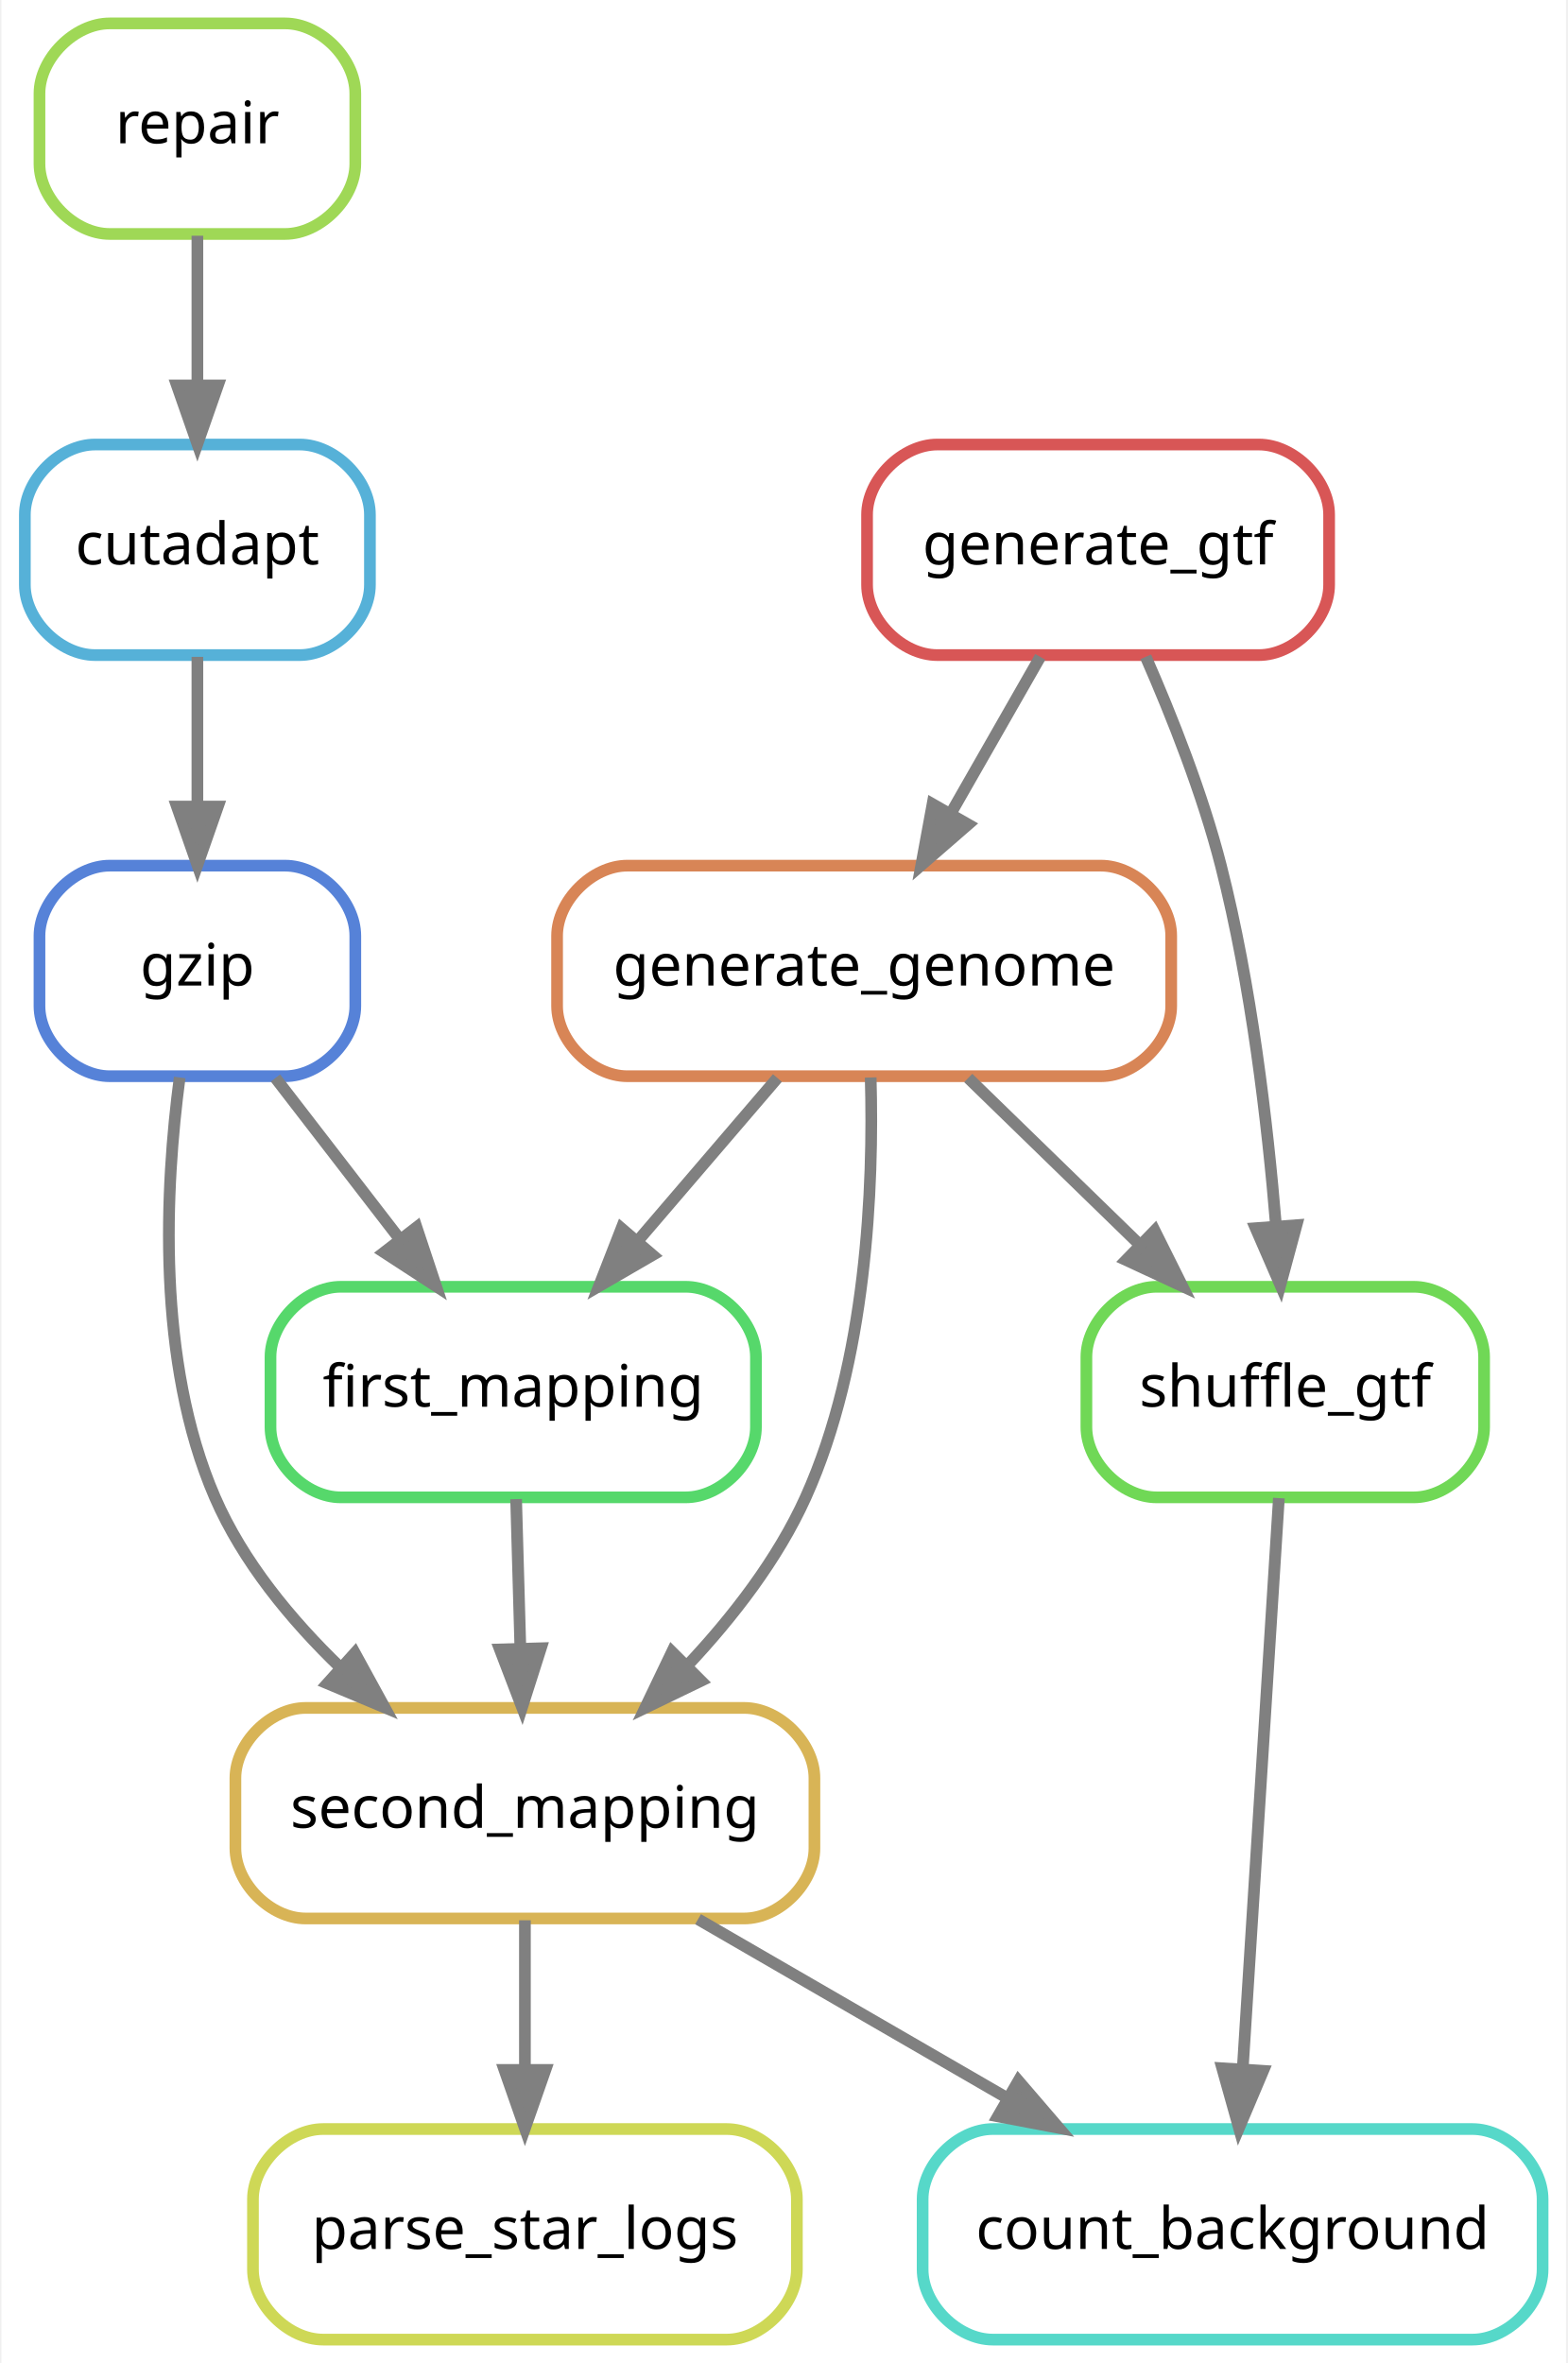
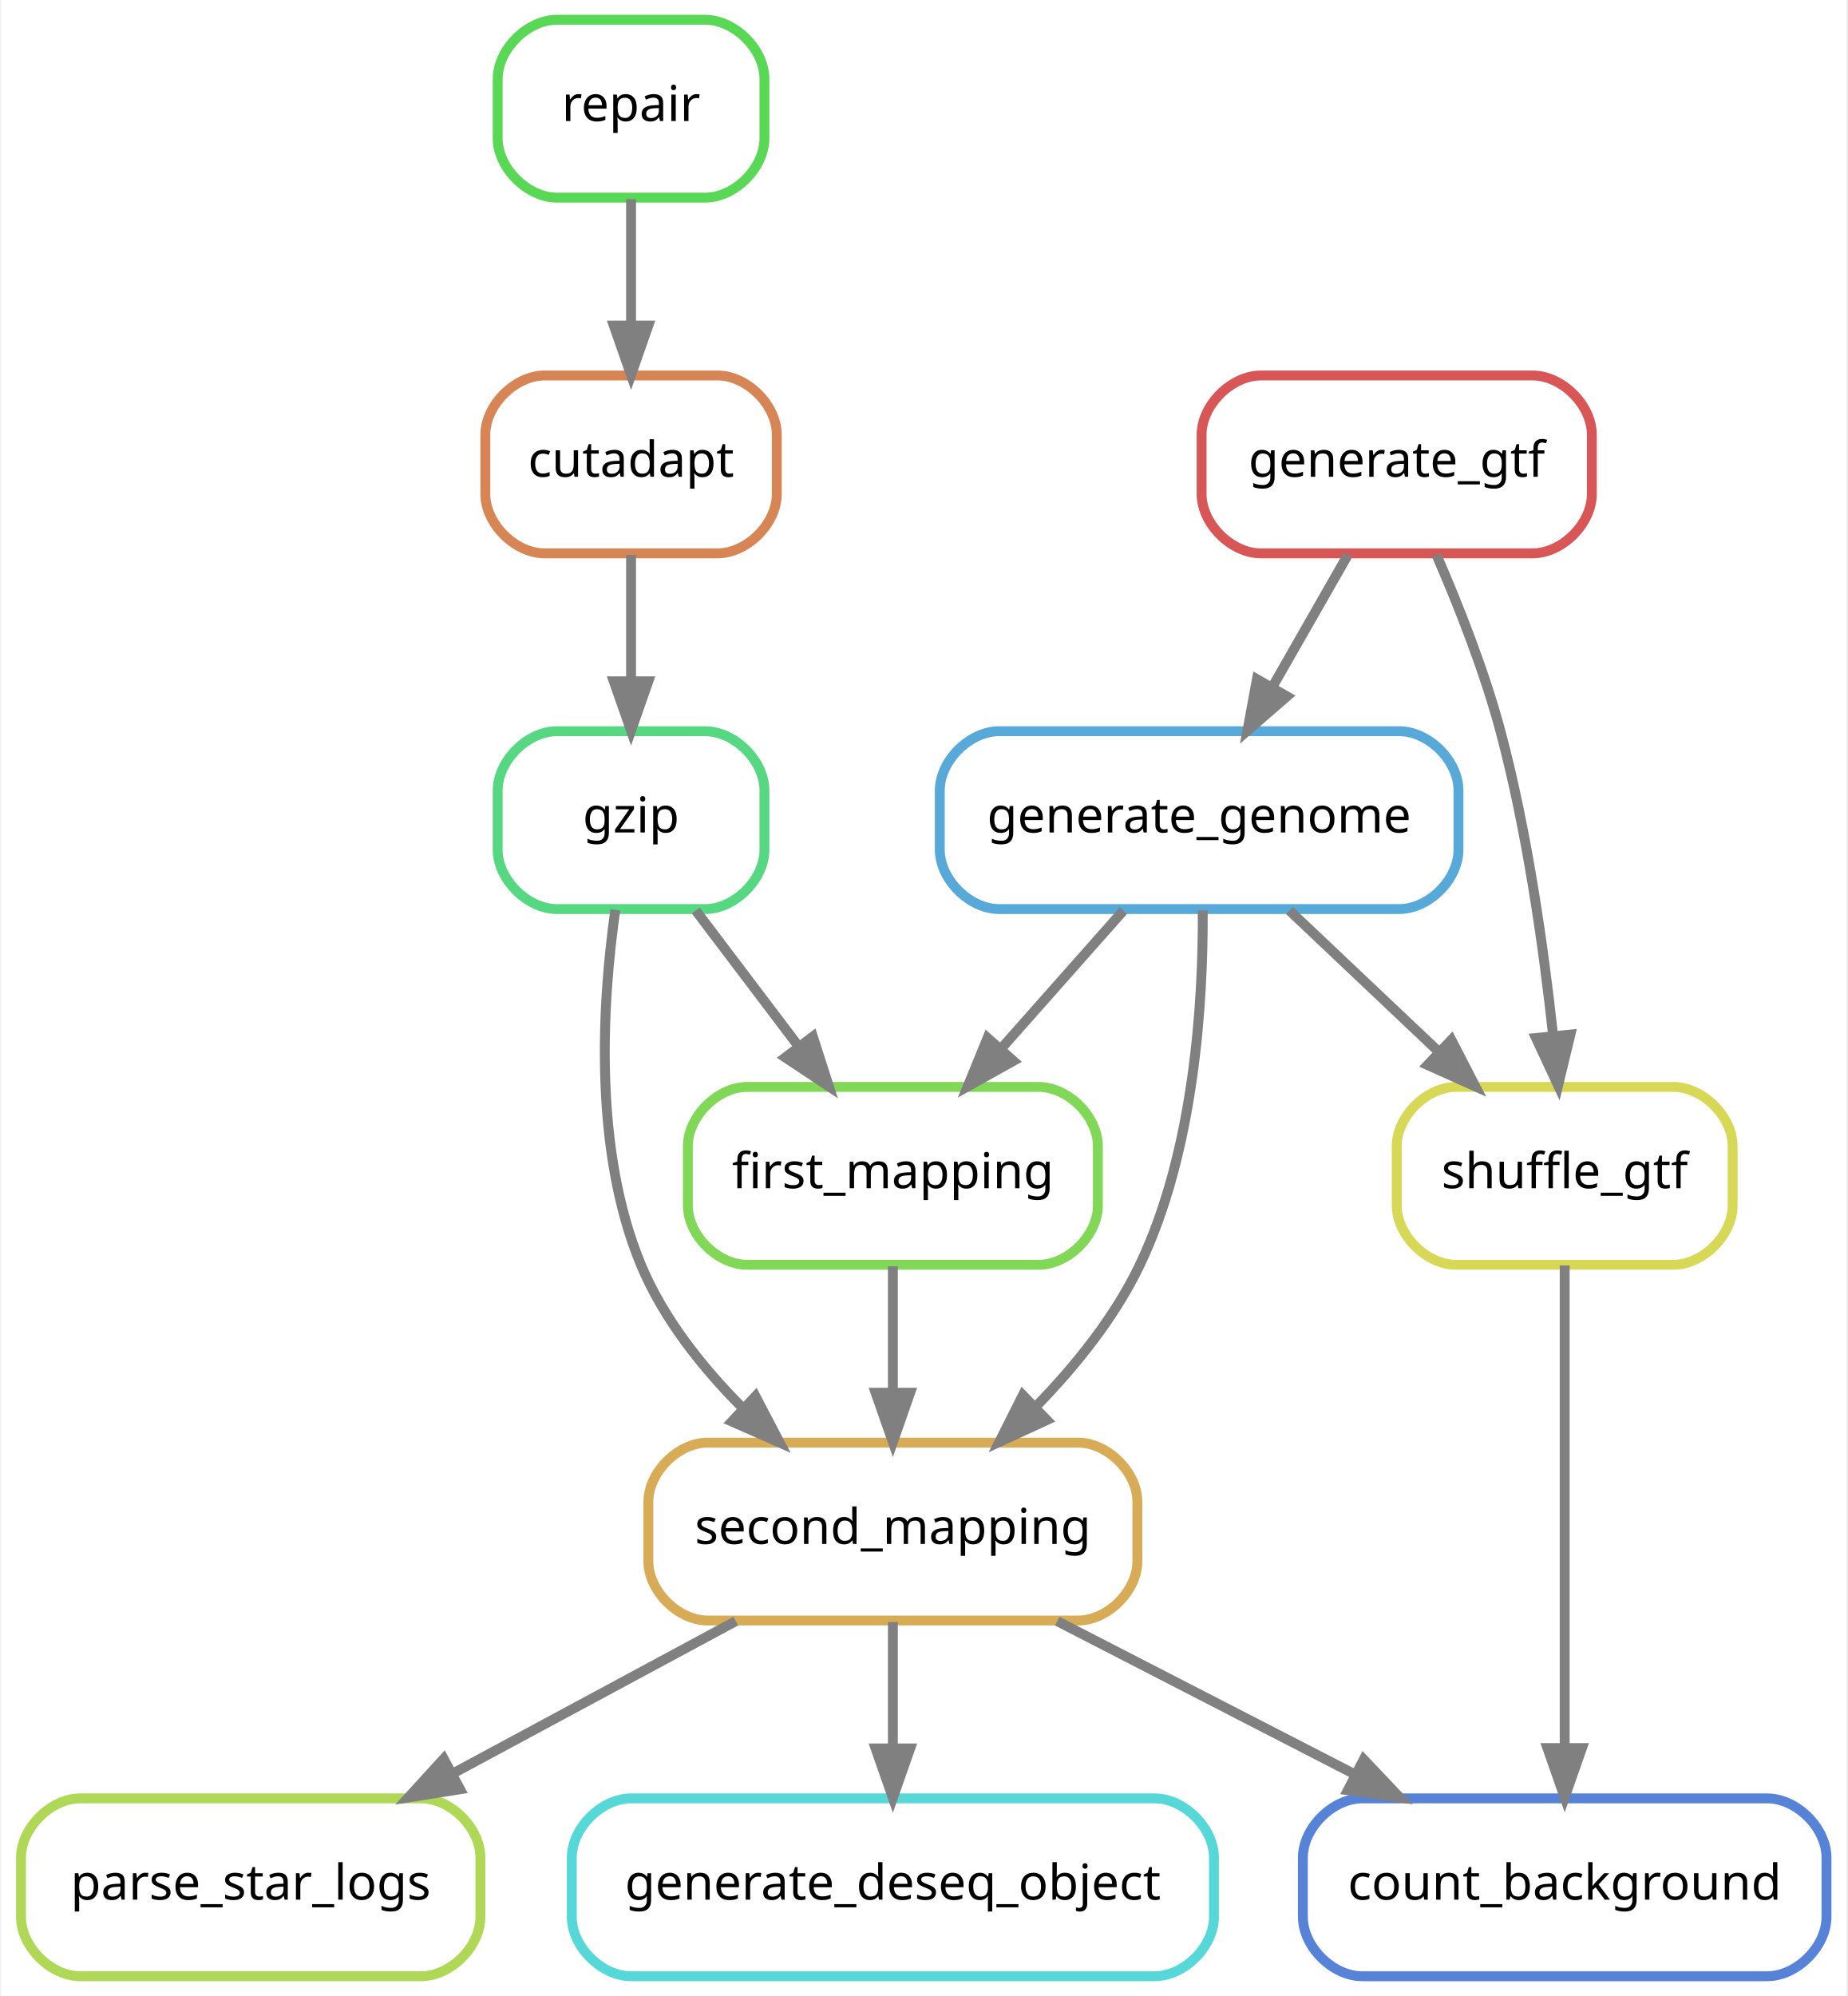
- <svg xmlns="http://www.w3.org/2000/svg" width="268pt" height="404pt" viewBox="0.00 0.00 267.50 404.00">
+ <svg xmlns="http://www.w3.org/2000/svg" width="374pt" height="404pt" viewBox="0.00 0.00 373.50 404.00">
  <g id="graph0" class="graph" transform="scale(1 1) rotate(0) translate(4 400)">
-     <polygon fill="white" stroke="none" points="-4,4 -4,-400 263.5,-400 263.5,4 -4,4" />
+     <polygon fill="white" stroke="none" points="-4,4 -4,-400 369.5,-400 369.5,4 -4,4" />
    <g id="node1" class="node">
-       <path fill="none" stroke="#ced856" stroke-width="2" d="M120,-36C120,-36 51,-36 51,-36 45,-36 39,-30 39,-24 39,-24 39,-12 39,-12 39,-6 45,-0 51,-0 51,-0 120,-0 120,-0 126,-0 132,-6 132,-12 132,-12 132,-24 132,-24 132,-30 126,-36 120,-36" />
-       <text text-anchor="middle" x="85.5" y="-15.5" font-family="sans" font-size="10.00">parse_star_logs</text>
+       <path fill="none" stroke="#56d8d8" stroke-width="2" d="M229.5,-36C229.5,-36 123.5,-36 123.5,-36 117.5,-36 111.5,-30 111.5,-24 111.5,-24 111.5,-12 111.5,-12 111.5,-6 117.5,-0 123.5,-0 123.5,-0 229.5,-0 229.5,-0 235.5,-0 241.5,-6 241.5,-12 241.5,-12 241.5,-24 241.5,-24 241.5,-30 235.5,-36 229.5,-36" />
+       <text text-anchor="middle" x="176.5" y="-15.5" font-family="sans" font-size="10.00">generate_deseq_object</text>
    </g>
    <g id="node2" class="node">
-       <path fill="none" stroke="#56d8c9" stroke-width="2" d="M247.5,-36C247.5,-36 165.5,-36 165.5,-36 159.5,-36 153.5,-30 153.5,-24 153.5,-24 153.5,-12 153.5,-12 153.5,-6 159.5,-0 165.5,-0 165.5,-0 247.5,-0 247.5,-0 253.5,-0 259.5,-6 259.5,-12 259.5,-12 259.5,-24 259.5,-24 259.5,-30 253.5,-36 247.5,-36" />
-       <text text-anchor="middle" x="206.5" y="-15.5" font-family="sans" font-size="10.00">count_background</text>
+       <path fill="none" stroke="#afd856" stroke-width="2" d="M81,-36C81,-36 12,-36 12,-36 6,-36 7.10543e-15,-30 7.10543e-15,-24 7.10543e-15,-24 7.10543e-15,-12 7.10543e-15,-12 7.10543e-15,-6 6,-0 12,-0 12,-0 81,-0 81,-0 87,-0 93,-6 93,-12 93,-12 93,-24 93,-24 93,-30 87,-36 81,-36" />
+       <text text-anchor="middle" x="46.5" y="-15.5" font-family="sans" font-size="10.00">parse_star_logs</text>
    </g>
    <g id="node3" class="node">
-       <path fill="none" stroke="#d8b456" stroke-width="2" d="M123,-108C123,-108 48,-108 48,-108 42,-108 36,-102 36,-96 36,-96 36,-84 36,-84 36,-78 42,-72 48,-72 48,-72 123,-72 123,-72 129,-72 135,-78 135,-84 135,-84 135,-96 135,-96 135,-102 129,-108 123,-108" />
-       <text text-anchor="middle" x="85.5" y="-87.5" font-family="sans" font-size="10.00">second_mapping</text>
+       <path fill="none" stroke="#5682d8" stroke-width="2" d="M353.5,-36C353.5,-36 271.5,-36 271.5,-36 265.5,-36 259.5,-30 259.5,-24 259.5,-24 259.5,-12 259.5,-12 259.5,-6 265.5,-0 271.5,-0 271.5,-0 353.5,-0 353.5,-0 359.5,-0 365.5,-6 365.5,-12 365.5,-12 365.5,-24 365.5,-24 365.5,-30 359.5,-36 353.5,-36" />
+       <text text-anchor="middle" x="312.5" y="-15.5" font-family="sans" font-size="10.00">count_background</text>
+     </g>
+     <g id="node4" class="node">
+       <path fill="none" stroke="#d8ac56" stroke-width="2" d="M214,-108C214,-108 139,-108 139,-108 133,-108 127,-102 127,-96 127,-96 127,-84 127,-84 127,-78 133,-72 139,-72 139,-72 214,-72 214,-72 220,-72 226,-78 226,-84 226,-84 226,-96 226,-96 226,-102 220,-108 214,-108" />
+       <text text-anchor="middle" x="176.5" y="-87.5" font-family="sans" font-size="10.00">second_mapping</text>
    </g>
    <g id="edge1" class="edge">
-       <path fill="none" stroke="grey" stroke-width="2" d="M85.5,-71.697C85.5,-63.983 85.5,-54.712 85.5,-46.112" />
-       <polygon fill="grey" stroke="grey" stroke-width="2" points="89,-46.104 85.5,-36.104 82,-46.104 89,-46.104" />
+       <path fill="none" stroke="grey" stroke-width="2" d="M176.5,-71.697C176.5,-63.983 176.5,-54.712 176.5,-46.112" />
+       <polygon fill="grey" stroke="grey" stroke-width="2" points="180,-46.104 176.5,-36.104 173,-46.104 180,-46.104" />
+     </g>
+     <g id="edge2" class="edge">
+       <path fill="none" stroke="grey" stroke-width="2" d="M144.698,-71.876C127.386,-62.554 105.779,-50.919 87.244,-40.939" />
+       <polygon fill="grey" stroke="grey" stroke-width="2" points="88.888,-37.849 78.424,-36.19 85.569,-44.013 88.888,-37.849" />
    </g>
    <g id="edge3" class="edge">
-       <path fill="none" stroke="grey" stroke-width="2" d="M115.1,-71.876C131.067,-62.639 150.96,-51.131 168.106,-41.212" />
-       <polygon fill="grey" stroke="grey" stroke-width="2" points="169.883,-44.227 176.786,-36.19 166.378,-38.168 169.883,-44.227" />
-     </g>
-     <g id="node4" class="node">
-       <path fill="none" stroke="#70d856" stroke-width="2" d="M237.5,-180C237.5,-180 193.5,-180 193.5,-180 187.5,-180 181.5,-174 181.5,-168 181.5,-168 181.5,-156 181.5,-156 181.5,-150 187.5,-144 193.5,-144 193.5,-144 237.5,-144 237.5,-144 243.5,-144 249.5,-150 249.5,-156 249.5,-156 249.5,-168 249.5,-168 249.5,-174 243.5,-180 237.5,-180" />
-       <text text-anchor="middle" x="215.5" y="-159.5" font-family="sans" font-size="10.00">shuffle_gtf</text>
-     </g>
-     <g id="edge2" class="edge">
-       <path fill="none" stroke="grey" stroke-width="2" d="M214.414,-143.871C212.881,-119.67 210.063,-75.211 208.236,-46.393" />
-       <polygon fill="grey" stroke="grey" stroke-width="2" points="211.715,-45.948 207.589,-36.189 204.729,-46.391 211.715,-45.948" />
+       <path fill="none" stroke="grey" stroke-width="2" d="M209.769,-71.876C227.963,-62.512 250.691,-50.814 270.14,-40.803" />
+       <polygon fill="grey" stroke="grey" stroke-width="2" points="271.813,-43.878 279.103,-36.19 268.61,-37.654 271.813,-43.878" />
    </g>
    <g id="node5" class="node">
-       <path fill="none" stroke="#56d86b" stroke-width="2" d="M113,-180C113,-180 54,-180 54,-180 48,-180 42,-174 42,-168 42,-168 42,-156 42,-156 42,-150 48,-144 54,-144 54,-144 113,-144 113,-144 119,-144 125,-150 125,-156 125,-156 125,-168 125,-168 125,-174 119,-180 113,-180" />
-       <text text-anchor="middle" x="83.5" y="-159.5" font-family="sans" font-size="10.00">first_mapping</text>
+       <path fill="none" stroke="#d6d856" stroke-width="2" d="M334.5,-180C334.5,-180 290.5,-180 290.5,-180 284.5,-180 278.5,-174 278.5,-168 278.5,-168 278.5,-156 278.5,-156 278.5,-150 284.5,-144 290.5,-144 290.5,-144 334.5,-144 334.5,-144 340.5,-144 346.5,-150 346.5,-156 346.5,-156 346.5,-168 346.5,-168 346.5,-174 340.5,-180 334.5,-180" />
+       <text text-anchor="middle" x="312.5" y="-159.5" font-family="sans" font-size="10.00">shuffle_gtf</text>
    </g>
    <g id="edge4" class="edge">
-       <path fill="none" stroke="grey" stroke-width="2" d="M83.994,-143.697C84.215,-135.983 84.48,-126.712 84.725,-118.112" />
-       <polygon fill="grey" stroke="grey" stroke-width="2" points="88.224,-118.2 85.011,-108.104 81.227,-118 88.224,-118.2" />
+       <path fill="none" stroke="grey" stroke-width="2" d="M312.5,-143.871C312.5,-119.67 312.5,-75.211 312.5,-46.393" />
+       <polygon fill="grey" stroke="grey" stroke-width="2" points="316,-46.189 312.5,-36.189 309,-46.189 316,-46.189" />
    </g>
    <g id="node6" class="node">
-       <path fill="none" stroke="#d88556" stroke-width="2" d="M184,-252C184,-252 103,-252 103,-252 97,-252 91,-246 91,-240 91,-240 91,-228 91,-228 91,-222 97,-216 103,-216 103,-216 184,-216 184,-216 190,-216 196,-222 196,-228 196,-228 196,-240 196,-240 196,-246 190,-252 184,-252" />
-       <text text-anchor="middle" x="143.5" y="-231.5" font-family="sans" font-size="10.00">generate_genome</text>
+       <path fill="none" stroke="#80d856" stroke-width="2" d="M206,-180C206,-180 147,-180 147,-180 141,-180 135,-174 135,-168 135,-168 135,-156 135,-156 135,-150 141,-144 147,-144 147,-144 206,-144 206,-144 212,-144 218,-150 218,-156 218,-156 218,-168 218,-168 218,-174 212,-180 206,-180" />
+       <text text-anchor="middle" x="176.5" y="-159.5" font-family="sans" font-size="10.00">first_mapping</text>
+     </g>
+     <g id="edge6" class="edge">
+       <path fill="none" stroke="grey" stroke-width="2" d="M176.5,-143.697C176.5,-135.983 176.5,-126.712 176.5,-118.112" />
+       <polygon fill="grey" stroke="grey" stroke-width="2" points="180,-118.104 176.5,-108.104 173,-118.104 180,-118.104" />
+     </g>
+     <g id="node7" class="node">
+       <path fill="none" stroke="#56d882" stroke-width="2" d="M138.5,-252C138.5,-252 108.5,-252 108.5,-252 102.5,-252 96.5,-246 96.5,-240 96.5,-240 96.5,-228 96.5,-228 96.5,-222 102.5,-216 108.5,-216 108.5,-216 138.5,-216 138.5,-216 144.5,-216 150.5,-222 150.5,-228 150.5,-228 150.5,-240 150.5,-240 150.5,-246 144.5,-252 138.5,-252" />
+       <text text-anchor="middle" x="123.5" y="-231.5" font-family="sans" font-size="10.00">gzip</text>
+     </g>
+     <g id="edge7" class="edge">
+       <path fill="none" stroke="grey" stroke-width="2" d="M120.316,-215.845C117.68,-197.345 115.762,-167.402 125.5,-144 130.007,-133.168 137.848,-123.285 146.049,-115.064" />
+       <polygon fill="grey" stroke="grey" stroke-width="2" points="148.686,-117.391 153.597,-108.003 143.903,-112.279 148.686,-117.391" />
+     </g>
+     <g id="edge11" class="edge">
+       <path fill="none" stroke="grey" stroke-width="2" d="M136.601,-215.697C142.891,-207.389 150.547,-197.277 157.465,-188.141" />
+       <polygon fill="grey" stroke="grey" stroke-width="2" points="160.304,-190.19 163.55,-180.104 154.723,-185.964 160.304,-190.19" />
+     </g>
+     <g id="node8" class="node">
+       <path fill="none" stroke="#56a9d8" stroke-width="2" d="M279,-252C279,-252 198,-252 198,-252 192,-252 186,-246 186,-240 186,-240 186,-228 186,-228 186,-222 192,-216 198,-216 198,-216 279,-216 279,-216 285,-216 291,-222 291,-228 291,-228 291,-240 291,-240 291,-246 285,-252 279,-252" />
+       <text text-anchor="middle" x="238.5" y="-231.5" font-family="sans" font-size="10.00">generate_genome</text>
    </g>
    <g id="edge5" class="edge">
-       <path fill="none" stroke="grey" stroke-width="2" d="M144.618,-215.784C145.143,-197.231 143.989,-167.243 133.5,-144 128.73,-133.431 121.051,-123.519 113.221,-115.191" />
-       <polygon fill="grey" stroke="grey" stroke-width="2" points="115.605,-112.625 106.066,-108.015 110.648,-117.568 115.605,-112.625" />
+       <path fill="none" stroke="grey" stroke-width="2" d="M239.23,-215.72C239.338,-197.113 237.51,-167.078 226.5,-144 221.454,-133.423 213.512,-123.561 205.431,-115.281" />
+       <polygon fill="grey" stroke="grey" stroke-width="2" points="207.673,-112.58 198.05,-108.146 202.808,-117.613 207.673,-112.58" />
    </g>
    <g id="edge8" class="edge">
-       <path fill="none" stroke="grey" stroke-width="2" d="M161.298,-215.697C170.104,-207.135 180.882,-196.656 190.501,-187.304" />
-       <polygon fill="grey" stroke="grey" stroke-width="2" points="193.177,-189.585 197.907,-180.104 188.297,-184.566 193.177,-189.585" />
+       <path fill="none" stroke="grey" stroke-width="2" d="M256.792,-215.697C265.933,-207.05 277.14,-196.449 287.1,-187.027" />
+       <polygon fill="grey" stroke="grey" stroke-width="2" points="289.559,-189.519 294.418,-180.104 284.748,-184.434 289.559,-189.519" />
+     </g>
+     <g id="edge10" class="edge">
+       <path fill="none" stroke="grey" stroke-width="2" d="M223.174,-215.697C215.741,-207.305 206.677,-197.07 198.52,-187.861" />
+       <polygon fill="grey" stroke="grey" stroke-width="2" points="200.9,-185.27 191.65,-180.104 195.66,-189.911 200.9,-185.27" />
+     </g>
+     <g id="node9" class="node">
+       <path fill="none" stroke="#d85656" stroke-width="2" d="M306,-324C306,-324 251,-324 251,-324 245,-324 239,-318 239,-312 239,-312 239,-300 239,-300 239,-294 245,-288 251,-288 251,-288 306,-288 306,-288 312,-288 318,-294 318,-300 318,-300 318,-312 318,-312 318,-318 312,-324 306,-324" />
+       <text text-anchor="middle" x="278.5" y="-303.5" font-family="sans" font-size="10.00">generate_gtf</text>
    </g>
    <g id="edge9" class="edge">
-       <path fill="none" stroke="grey" stroke-width="2" d="M128.669,-215.697C121.475,-207.305 112.703,-197.07 104.81,-187.861" />
-       <polygon fill="grey" stroke="grey" stroke-width="2" points="107.326,-185.419 98.161,-180.104 102.011,-189.975 107.326,-185.419" />
+       <path fill="none" stroke="grey" stroke-width="2" d="M286.547,-287.679C290.979,-277.489 296.229,-264.239 299.5,-252 304.934,-231.666 308.25,-208.072 310.171,-190.287" />
+       <polygon fill="grey" stroke="grey" stroke-width="2" points="313.658,-190.6 311.171,-180.301 306.692,-189.903 313.658,-190.6" />
    </g>
-     <g id="node7" class="node">
-       <path fill="none" stroke="#5682d8" stroke-width="2" d="M44.5,-252C44.5,-252 14.5,-252 14.5,-252 8.5,-252 2.5,-246 2.5,-240 2.5,-240 2.5,-228 2.5,-228 2.5,-222 8.5,-216 14.5,-216 14.5,-216 44.5,-216 44.5,-216 50.5,-216 56.5,-222 56.5,-228 56.5,-228 56.5,-240 56.5,-240 56.5,-246 50.5,-252 44.5,-252" />
-       <text text-anchor="middle" x="29.5" y="-231.5" font-family="sans" font-size="10.00">gzip</text>
+     <g id="edge13" class="edge">
+       <path fill="none" stroke="grey" stroke-width="2" d="M268.612,-287.697C264.011,-279.644 258.44,-269.894 253.347,-260.982" />
+       <polygon fill="grey" stroke="grey" stroke-width="2" points="256.274,-259.05 248.274,-252.104 250.196,-262.523 256.274,-259.05" />
    </g>
-     <g id="edge6" class="edge">
-       <path fill="none" stroke="grey" stroke-width="2" d="M26.472,-215.79C24.012,-197.242 22.404,-167.258 32.5,-144 37.269,-133.014 45.46,-123.076 53.995,-114.854" />
-       <polygon fill="grey" stroke="grey" stroke-width="2" points="56.42,-117.38 61.507,-108.086 51.735,-112.179 56.42,-117.38" />
-     </g>
-     <g id="edge10" class="edge">
-       <path fill="none" stroke="grey" stroke-width="2" d="M42.848,-215.697C49.257,-207.389 57.058,-197.277 64.106,-188.141" />
-       <polygon fill="grey" stroke="grey" stroke-width="2" points="66.968,-190.16 70.305,-180.104 61.426,-185.884 66.968,-190.16" />
-     </g>
-     <g id="node8" class="node">
-       <path fill="none" stroke="#d85656" stroke-width="2" d="M211,-324C211,-324 156,-324 156,-324 150,-324 144,-318 144,-312 144,-312 144,-300 144,-300 144,-294 150,-288 156,-288 156,-288 211,-288 211,-288 217,-288 223,-294 223,-300 223,-300 223,-312 223,-312 223,-318 217,-324 211,-324" />
-       <text text-anchor="middle" x="183.5" y="-303.5" font-family="sans" font-size="10.00">generate_gtf</text>
-     </g>
-     <g id="edge7" class="edge">
-       <path fill="none" stroke="grey" stroke-width="2" d="M191.648,-287.706C196.114,-277.524 201.364,-264.274 204.5,-252 209.694,-231.668 212.468,-208.073 213.93,-190.288" />
-       <polygon fill="grey" stroke="grey" stroke-width="2" points="217.422,-190.532 214.665,-180.302 210.441,-190.019 217.422,-190.532" />
-     </g>
-     <g id="edge11" class="edge">
-       <path fill="none" stroke="grey" stroke-width="2" d="M173.612,-287.697C169.011,-279.644 163.44,-269.894 158.347,-260.982" />
-       <polygon fill="grey" stroke="grey" stroke-width="2" points="161.274,-259.05 153.274,-252.104 155.196,-262.523 161.274,-259.05" />
-     </g>
-     <g id="node9" class="node">
-       <path fill="none" stroke="#56b1d8" stroke-width="2" d="M47,-324C47,-324 12,-324 12,-324 6,-324 0,-318 0,-312 0,-312 0,-300 0,-300 0,-294 6,-288 12,-288 12,-288 47,-288 47,-288 53,-288 59,-294 59,-300 59,-300 59,-312 59,-312 59,-318 53,-324 47,-324" />
-       <text text-anchor="middle" x="29.5" y="-303.5" font-family="sans" font-size="10.00">cutadapt</text>
+     <g id="node10" class="node">
+       <path fill="none" stroke="#d88556" stroke-width="2" d="M141,-324C141,-324 106,-324 106,-324 100,-324 94,-318 94,-312 94,-312 94,-300 94,-300 94,-294 100,-288 106,-288 106,-288 141,-288 141,-288 147,-288 153,-294 153,-300 153,-300 153,-312 153,-312 153,-318 147,-324 141,-324" />
+       <text text-anchor="middle" x="123.5" y="-303.5" font-family="sans" font-size="10.00">cutadapt</text>
    </g>
    <g id="edge12" class="edge">
-       <path fill="none" stroke="grey" stroke-width="2" d="M29.5,-287.697C29.5,-279.983 29.5,-270.712 29.5,-262.112" />
-       <polygon fill="grey" stroke="grey" stroke-width="2" points="33,-262.104 29.5,-252.104 26,-262.104 33,-262.104" />
+       <path fill="none" stroke="grey" stroke-width="2" d="M123.5,-287.697C123.5,-279.983 123.5,-270.712 123.5,-262.112" />
+       <polygon fill="grey" stroke="grey" stroke-width="2" points="127,-262.104 123.5,-252.104 120,-262.104 127,-262.104" />
    </g>
-     <g id="node10" class="node">
-       <path fill="none" stroke="#9fd856" stroke-width="2" d="M44.5,-396C44.5,-396 14.5,-396 14.5,-396 8.5,-396 2.5,-390 2.5,-384 2.5,-384 2.5,-372 2.5,-372 2.5,-366 8.5,-360 14.5,-360 14.5,-360 44.5,-360 44.5,-360 50.5,-360 56.5,-366 56.5,-372 56.5,-372 56.5,-384 56.5,-384 56.5,-390 50.5,-396 44.5,-396" />
-       <text text-anchor="middle" x="29.5" y="-375.5" font-family="sans" font-size="10.00">repair</text>
+     <g id="node11" class="node">
+       <path fill="none" stroke="#59d856" stroke-width="2" d="M138.5,-396C138.5,-396 108.5,-396 108.5,-396 102.5,-396 96.5,-390 96.5,-384 96.5,-384 96.5,-372 96.5,-372 96.5,-366 102.5,-360 108.5,-360 108.5,-360 138.5,-360 138.5,-360 144.5,-360 150.5,-366 150.5,-372 150.5,-372 150.5,-384 150.5,-384 150.5,-390 144.5,-396 138.5,-396" />
+       <text text-anchor="middle" x="123.5" y="-375.5" font-family="sans" font-size="10.00">repair</text>
    </g>
-     <g id="edge13" class="edge">
-       <path fill="none" stroke="grey" stroke-width="2" d="M29.5,-359.697C29.5,-351.983 29.5,-342.712 29.5,-334.112" />
-       <polygon fill="grey" stroke="grey" stroke-width="2" points="33,-334.104 29.5,-324.104 26,-334.104 33,-334.104" />
+     <g id="edge14" class="edge">
+       <path fill="none" stroke="grey" stroke-width="2" d="M123.5,-359.697C123.5,-351.983 123.5,-342.712 123.5,-334.112" />
+       <polygon fill="grey" stroke="grey" stroke-width="2" points="127,-334.104 123.5,-324.104 120,-334.104 127,-334.104" />
    </g>
  </g>
</svg>
